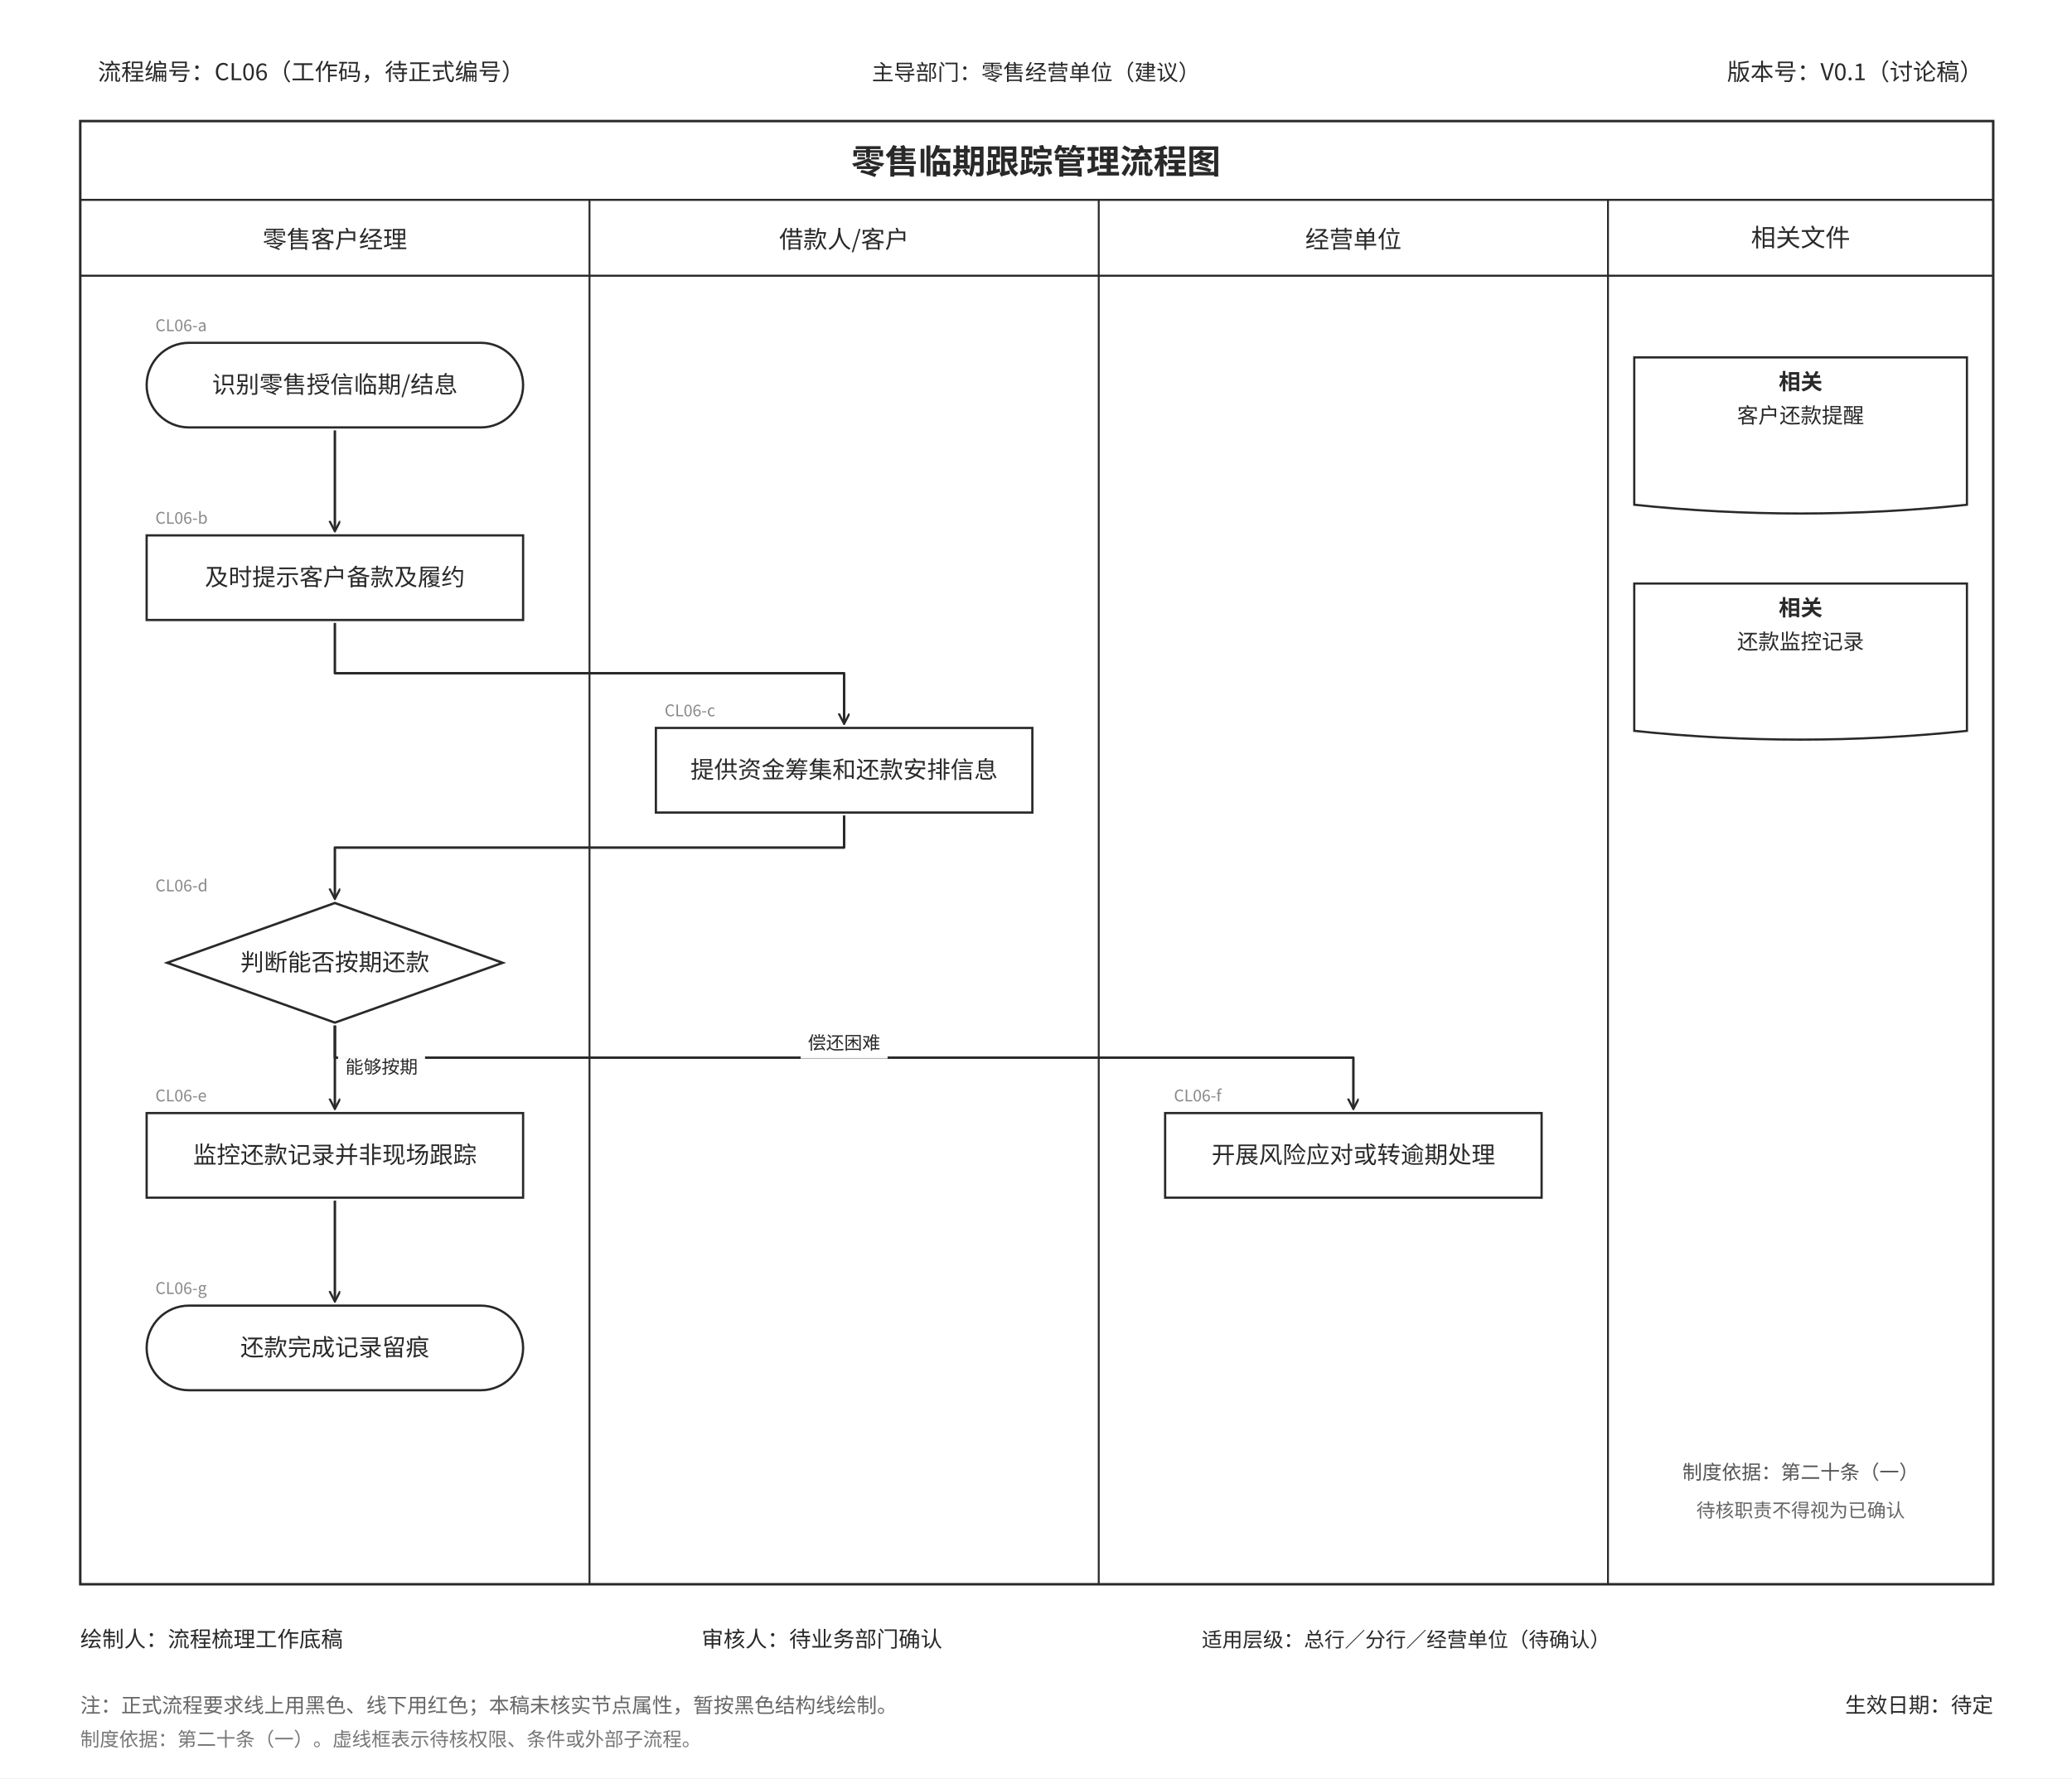
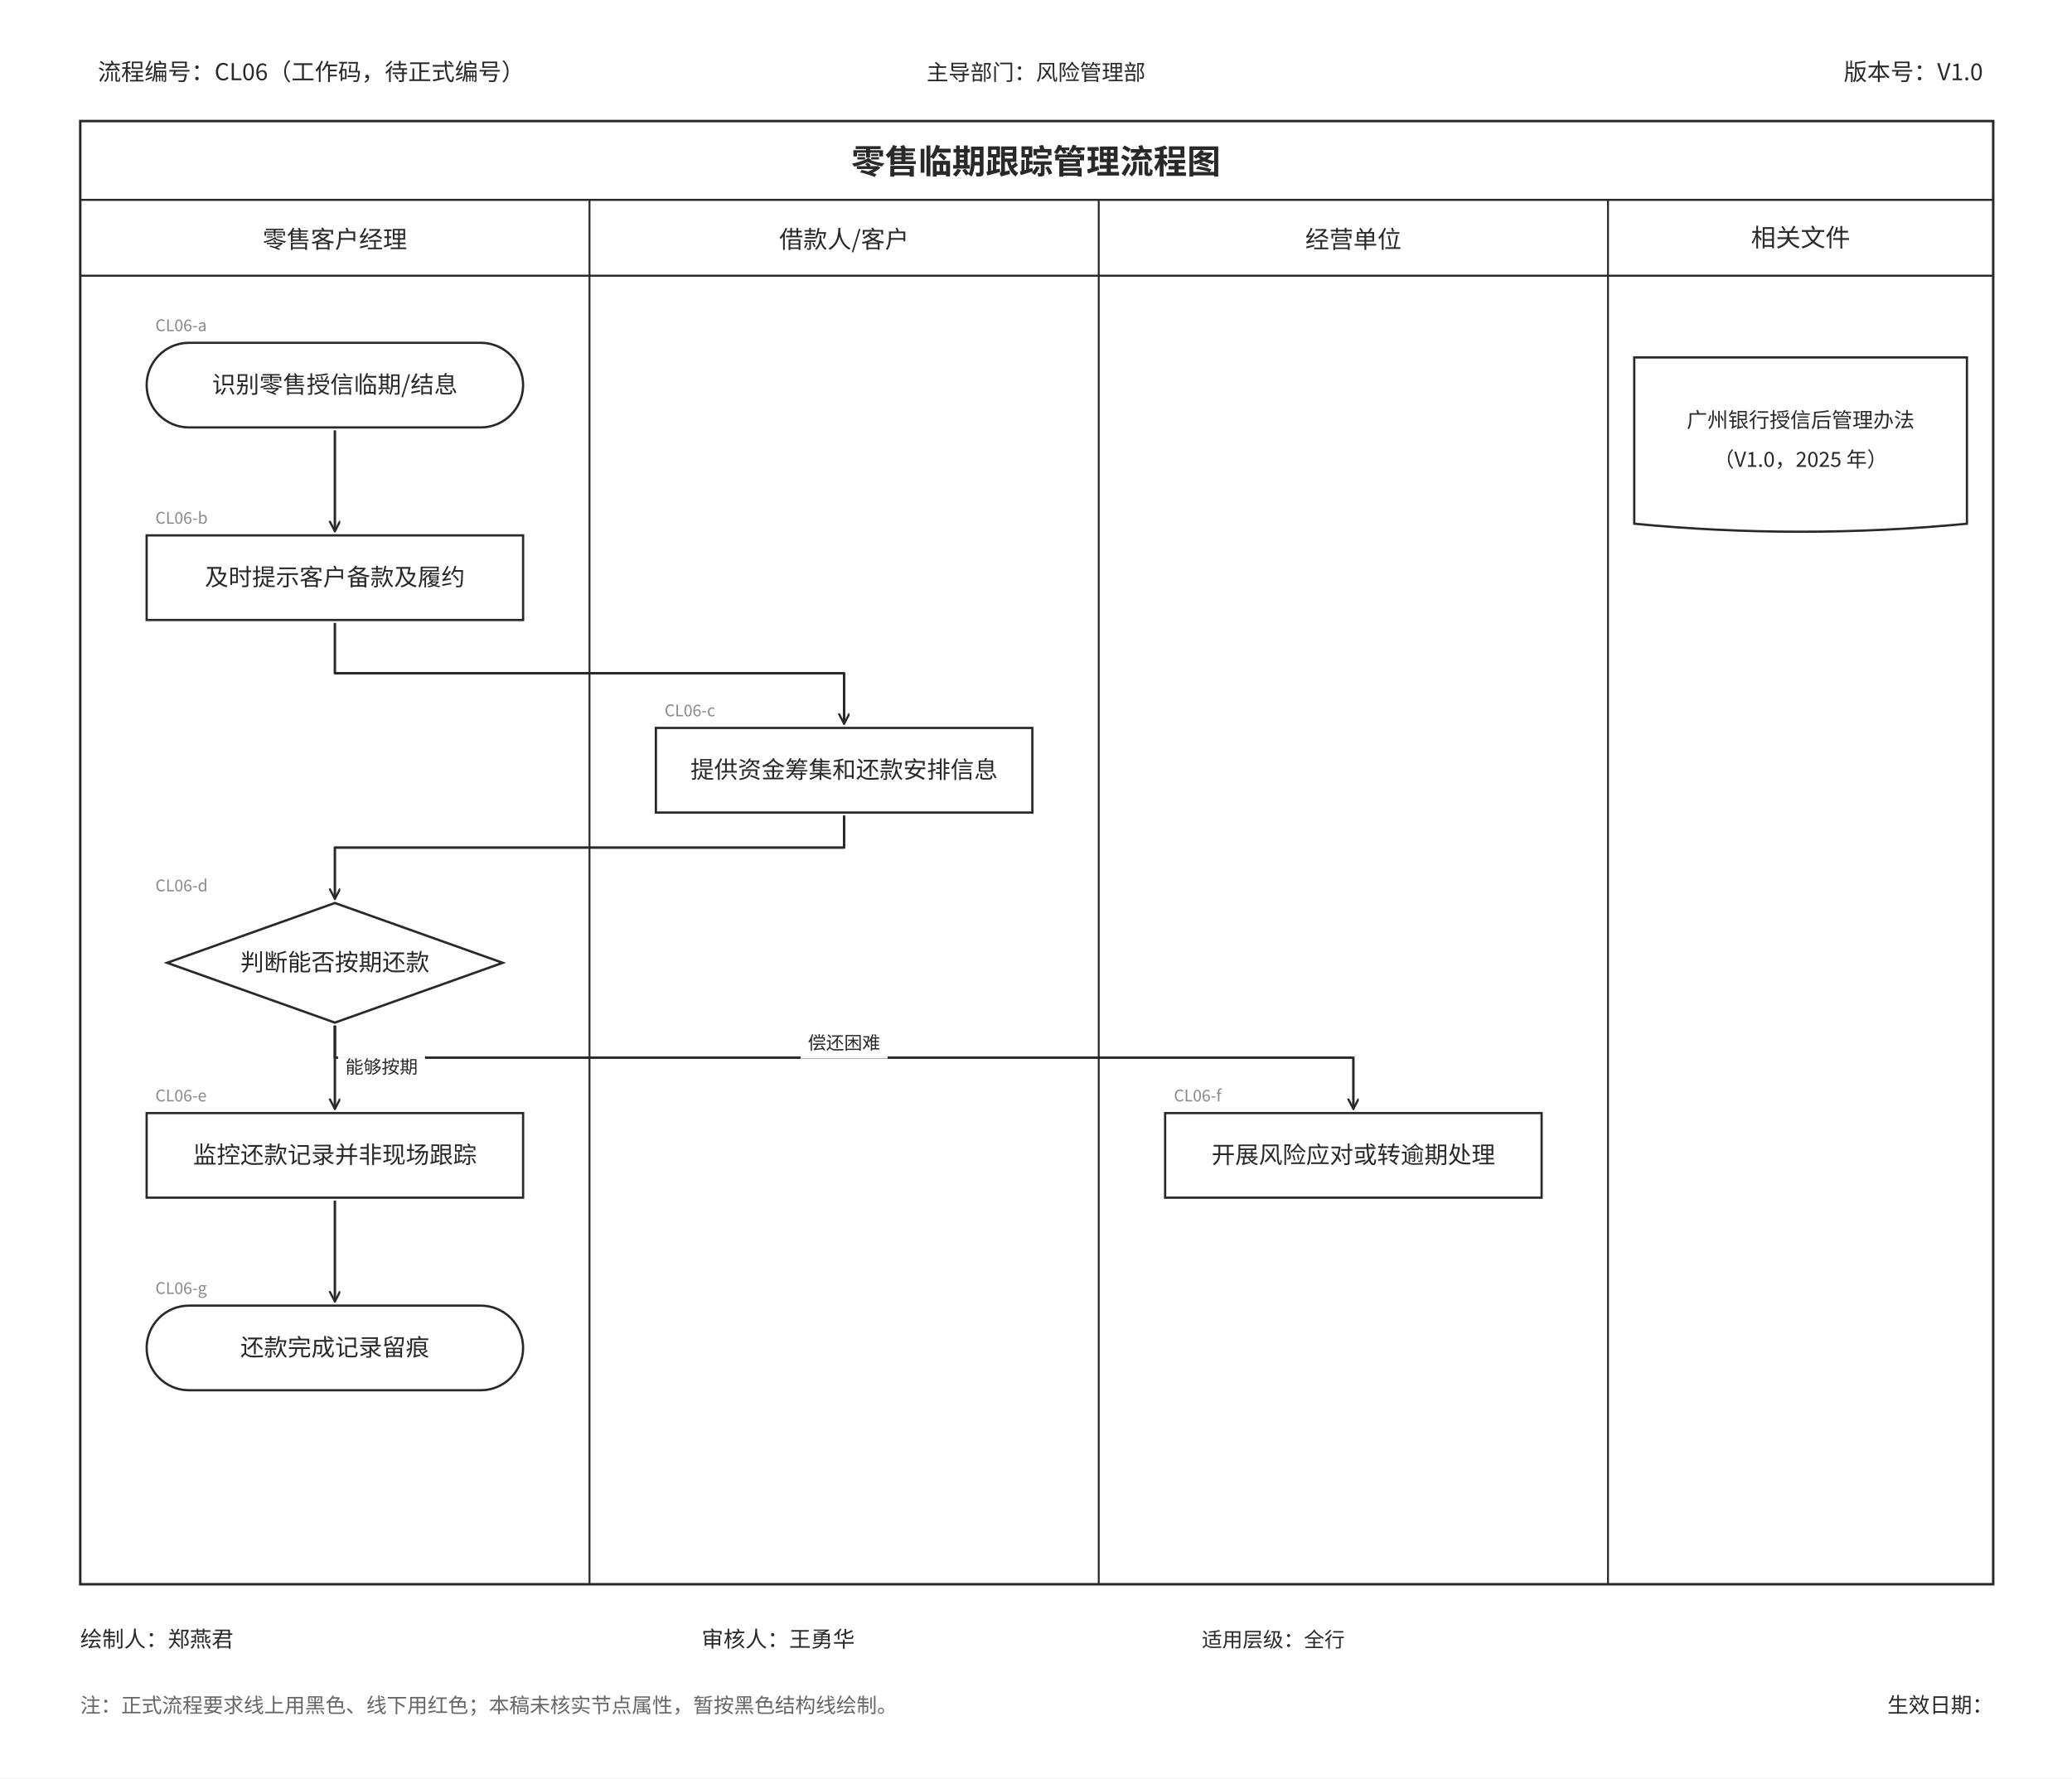
<svg xmlns="http://www.w3.org/2000/svg" width="1420" height="1219" viewBox="0 0 1420 1219">
  <defs>
    <marker id="arr" markerWidth="8" markerHeight="8" refX="7" refY="3.7" orient="auto" markerUnits="userSpaceOnUse">
      <path d="M0 0 L7.2 3.7 L0 7.4" stroke="#292929" stroke-width="1.45" fill="none" />
    </marker>
  </defs>
  <rect width="1420" height="1219" fill="white" />
  <text x="67.0" y="55.0" font-family="Noto Sans CJK SC,Microsoft YaHei,sans-serif" font-size="16" font-weight="400" fill="#292929" text-anchor="start">流程编号：CL06（工作码，待正式编号）</text>
-   <text x="710.0" y="55.0" font-family="Noto Sans CJK SC,Microsoft YaHei,sans-serif" font-size="15" font-weight="400" fill="#292929" text-anchor="middle">主导部门：零售经营单位（建议）</text>
-   <text x="1359.0" y="55.0" font-family="Noto Sans CJK SC,Microsoft YaHei,sans-serif" font-size="16" font-weight="400" fill="#292929" text-anchor="end">版本号：V0.1（讨论稿）</text>
+   <text x="710.0" y="55.0" font-family="Noto Sans CJK SC,Microsoft YaHei,sans-serif" font-size="15" font-weight="400" fill="#292929" text-anchor="middle">主导部门：风险管理部</text>
+   <text x="1359.0" y="55.0" font-family="Noto Sans CJK SC,Microsoft YaHei,sans-serif" font-size="16" font-weight="400" fill="#292929" text-anchor="end">版本号：V1.0</text>
  <rect x="55" y="83" width="1311" height="1003" fill="white" stroke="#292929" stroke-width="1.7" />
  <path d="M 55 137 H 1366 M 55 189 H 1366" stroke="#292929" stroke-width="1.4" fill="none" />
  <text x="710.0" y="119.0" font-family="Noto Sans CJK SC,Microsoft YaHei,sans-serif" font-size="23" font-weight="600" fill="#292929" text-anchor="middle">零售临期跟踪管理流程图</text>
  <text x="229.5" y="170.0" font-family="Noto Sans CJK SC,Microsoft YaHei,sans-serif" font-size="16.5" font-weight="400" fill="#292929" text-anchor="middle">零售客户经理</text>
  <line x1="404" y1="137" x2="404" y2="1086" stroke="#292929" stroke-width="1.3" />
  <text x="578.5" y="170.0" font-family="Noto Sans CJK SC,Microsoft YaHei,sans-serif" font-size="16.5" font-weight="400" fill="#292929" text-anchor="middle">借款人/客户</text>
  <line x1="753" y1="137" x2="753" y2="1086" stroke="#292929" stroke-width="1.3" />
  <text x="927.5" y="170.0" font-family="Noto Sans CJK SC,Microsoft YaHei,sans-serif" font-size="16.5" font-weight="400" fill="#292929" text-anchor="middle">经营单位</text>
  <line x1="1102" y1="137" x2="1102" y2="1086" stroke="#292929" stroke-width="1.3" />
  <text x="1234.0" y="169.0" font-family="Noto Sans CJK SC,Microsoft YaHei,sans-serif" font-size="17" font-weight="400" fill="#292929" text-anchor="middle">相关文件</text>
-   <path d="M 1120 245 L 1348 245 L 1348 346 Q 1234 358 1120 346 Z" fill="white" stroke="#292929" stroke-width="1.5" />
-   <text x="1234.0" y="267.0" font-family="Noto Sans CJK SC,Microsoft YaHei,sans-serif" font-size="15" font-weight="600" fill="#292929" text-anchor="middle">相关</text>
-   <text x="1234.0" y="290.0" font-family="Noto Sans CJK SC,Microsoft YaHei,sans-serif" font-size="14.5" font-weight="400" fill="#292929" text-anchor="middle">客户还款提醒</text>
-   <path d="M 1120 400 L 1348 400 L 1348 501 Q 1234 513 1120 501 Z" fill="white" stroke="#292929" stroke-width="1.5" />
-   <text x="1234.0" y="422.0" font-family="Noto Sans CJK SC,Microsoft YaHei,sans-serif" font-size="15" font-weight="600" fill="#292929" text-anchor="middle">相关</text>
-   <text x="1234.0" y="445.0" font-family="Noto Sans CJK SC,Microsoft YaHei,sans-serif" font-size="14.5" font-weight="400" fill="#292929" text-anchor="middle">还款监控记录</text>
+   <path d="M 1120.0 245.0 L 1348.0 245.0 L 1348.0 359.0 Q 1234.0 370.0 1120.0 359.0 Z" fill="white" stroke="#292929" stroke-width="1.55" />
+   <text x="1234.0" y="293.0" font-family="Noto Sans CJK SC,Microsoft YaHei,sans-serif" font-size="14.2" font-weight="400" fill="#292929" text-anchor="middle">广州银行授信后管理办法</text>
+   <text x="1234.0" y="320.0" font-family="Noto Sans CJK SC,Microsoft YaHei,sans-serif" font-size="14.2" font-weight="400" fill="#292929" text-anchor="middle">（V1.0，2025 年）</text>
  <path d="M 229.5 295 V 364" fill="none" stroke="#292929" stroke-width="1.7" stroke-linejoin="round" marker-end="url(#arr)" />
  <path d="M 229.5 427 V 461.5 H 578.5 V 496" fill="none" stroke="#292929" stroke-width="1.7" stroke-linejoin="round" marker-end="url(#arr)" />
  <path d="M 578.5 559 V 581 H 229.5 V 616" fill="none" stroke="#292929" stroke-width="1.7" stroke-linejoin="round" marker-end="url(#arr)" />
  <path d="M 229.5 703 V 760" fill="none" stroke="#292929" stroke-width="1.7" stroke-linejoin="round" marker-end="url(#arr)" />
  <path d="M 229.5 703 V 725 H 927.5 V 760" fill="none" stroke="#292929" stroke-width="1.7" stroke-linejoin="round" marker-end="url(#arr)" />
  <path d="M 229.5 823 V 892" fill="none" stroke="#292929" stroke-width="1.7" stroke-linejoin="round" marker-end="url(#arr)" />
  <rect x="231.7" y="720.8" width="59.6" height="21.4" fill="white" opacity=".97" />
  <text x="261.5" y="735.8" font-family="Noto Sans CJK SC,Microsoft YaHei,sans-serif" font-size="12.4" font-weight="400" fill="#292929" text-anchor="middle">能够按期</text>
  <rect x="548.7" y="704.3" width="59.6" height="21.4" fill="white" opacity=".97" />
  <text x="578.5" y="719.3" font-family="Noto Sans CJK SC,Microsoft YaHei,sans-serif" font-size="12.4" font-weight="400" fill="#292929" text-anchor="middle">偿还困难</text>
  <rect x="100.5" y="235" width="258" height="58" rx="29" fill="white" stroke="#292929" stroke-width="1.55" />
  <text x="229.5" y="269.4" font-family="Noto Sans CJK SC,Microsoft YaHei,sans-serif" font-size="16.2" font-weight="400" fill="#292929" text-anchor="middle">识别零售授信临期/结息</text>
  <text x="106.5" y="227.0" font-family="Noto Sans CJK SC,Microsoft YaHei,sans-serif" font-size="11" font-weight="400" fill="#888" text-anchor="start">CL06-a</text>
  <rect x="100.5" y="367" width="258" height="58" rx="0" fill="white" stroke="#292929" stroke-width="1.55" />
  <text x="229.5" y="401.4" font-family="Noto Sans CJK SC,Microsoft YaHei,sans-serif" font-size="16.2" font-weight="400" fill="#292929" text-anchor="middle">及时提示客户备款及履约</text>
  <text x="106.5" y="359.0" font-family="Noto Sans CJK SC,Microsoft YaHei,sans-serif" font-size="11" font-weight="400" fill="#888" text-anchor="start">CL06-b</text>
  <path d="M 229.5 619 L 344.5 660 L 229.5 701 L 114.5 660 Z" fill="white" stroke="#292929" stroke-width="1.6" />
  <text x="229.5" y="665.4" font-family="Noto Sans CJK SC,Microsoft YaHei,sans-serif" font-size="16.2" font-weight="400" fill="#292929" text-anchor="middle">判断能否按期还款</text>
  <text x="106.5" y="611.0" font-family="Noto Sans CJK SC,Microsoft YaHei,sans-serif" font-size="11" font-weight="400" fill="#888" text-anchor="start">CL06-d</text>
  <rect x="100.5" y="763" width="258" height="58" rx="0" fill="white" stroke="#292929" stroke-width="1.55" />
  <text x="229.5" y="797.4" font-family="Noto Sans CJK SC,Microsoft YaHei,sans-serif" font-size="16.2" font-weight="400" fill="#292929" text-anchor="middle">监控还款记录并非现场跟踪</text>
  <text x="106.5" y="755.0" font-family="Noto Sans CJK SC,Microsoft YaHei,sans-serif" font-size="11" font-weight="400" fill="#888" text-anchor="start">CL06-e</text>
  <rect x="100.5" y="895" width="258" height="58" rx="29" fill="white" stroke="#292929" stroke-width="1.55" />
  <text x="229.5" y="929.4" font-family="Noto Sans CJK SC,Microsoft YaHei,sans-serif" font-size="16.2" font-weight="400" fill="#292929" text-anchor="middle">还款完成记录留痕</text>
  <text x="106.5" y="887.0" font-family="Noto Sans CJK SC,Microsoft YaHei,sans-serif" font-size="11" font-weight="400" fill="#888" text-anchor="start">CL06-g</text>
  <rect x="449.5" y="499" width="258" height="58" rx="0" fill="white" stroke="#292929" stroke-width="1.55" />
  <text x="578.5" y="533.4" font-family="Noto Sans CJK SC,Microsoft YaHei,sans-serif" font-size="16.2" font-weight="400" fill="#292929" text-anchor="middle">提供资金筹集和还款安排信息</text>
  <text x="455.5" y="491.0" font-family="Noto Sans CJK SC,Microsoft YaHei,sans-serif" font-size="11" font-weight="400" fill="#888" text-anchor="start">CL06-c</text>
  <rect x="798.5" y="763" width="258" height="58" rx="0" fill="white" stroke="#292929" stroke-width="1.55" />
  <text x="927.5" y="797.4" font-family="Noto Sans CJK SC,Microsoft YaHei,sans-serif" font-size="16.2" font-weight="400" fill="#292929" text-anchor="middle">开展风险应对或转逾期处理</text>
  <text x="804.5" y="755.0" font-family="Noto Sans CJK SC,Microsoft YaHei,sans-serif" font-size="11" font-weight="400" fill="#888" text-anchor="start">CL06-f</text>
-   <text x="1234.0" y="1014.0" font-family="Noto Sans CJK SC,Microsoft YaHei,sans-serif" font-size="13.5" font-weight="400" fill="#555" text-anchor="middle">制度依据：第二十条（一）</text>
-   <text x="1234.0" y="1040.0" font-family="Noto Sans CJK SC,Microsoft YaHei,sans-serif" font-size="13" font-weight="400" fill="#666" text-anchor="middle">待核职责不得视为已确认</text>
-   <text x="55.0" y="1129.0" font-family="Noto Sans CJK SC,Microsoft YaHei,sans-serif" font-size="15" font-weight="400" fill="#292929" text-anchor="start">绘制人：流程梳理工作底稿</text>
-   <text x="480.8" y="1129.0" font-family="Noto Sans CJK SC,Microsoft YaHei,sans-serif" font-size="15" font-weight="400" fill="#292929" text-anchor="start">审核人：待业务部门确认</text>
-   <text x="823.6" y="1129.0" font-family="Noto Sans CJK SC,Microsoft YaHei,sans-serif" font-size="14" font-weight="400" fill="#292929" text-anchor="start">适用层级：总行／分行／经营单位（待确认）</text>
+   <text x="55.0" y="1129.0" font-family="Noto Sans CJK SC,Microsoft YaHei,sans-serif" font-size="15" font-weight="400" fill="#292929" text-anchor="start">绘制人：郑燕君</text>
+   <text x="480.8" y="1129.0" font-family="Noto Sans CJK SC,Microsoft YaHei,sans-serif" font-size="15" font-weight="400" fill="#292929" text-anchor="start">审核人：王勇华</text>
+   <text x="823.6" y="1129.0" font-family="Noto Sans CJK SC,Microsoft YaHei,sans-serif" font-size="14" font-weight="400" fill="#292929" text-anchor="start">适用层级：全行</text>
  <text x="55.0" y="1174.0" font-family="Noto Sans CJK SC,Microsoft YaHei,sans-serif" font-size="14" font-weight="400" fill="#666" text-anchor="start">注：正式流程要求线上用黑色、线下用红色；本稿未核实节点属性，暂按黑色结构线绘制。</text>
-   <text x="1366.0" y="1174.0" font-family="Noto Sans CJK SC,Microsoft YaHei,sans-serif" font-size="14.5" font-weight="400" fill="#292929" text-anchor="end">生效日期：待定</text>
-   <text x="55.0" y="1197.0" font-family="Noto Sans CJK SC,Microsoft YaHei,sans-serif" font-size="13.3" font-weight="400" fill="#777" text-anchor="start">制度依据：第二十条（一）。虚线框表示待核权限、条件或外部子流程。</text>
+   <text x="1366.0" y="1174.0" font-family="Noto Sans CJK SC,Microsoft YaHei,sans-serif" font-size="14.5" font-weight="400" fill="#292929" text-anchor="end">生效日期：</text>
</svg>
